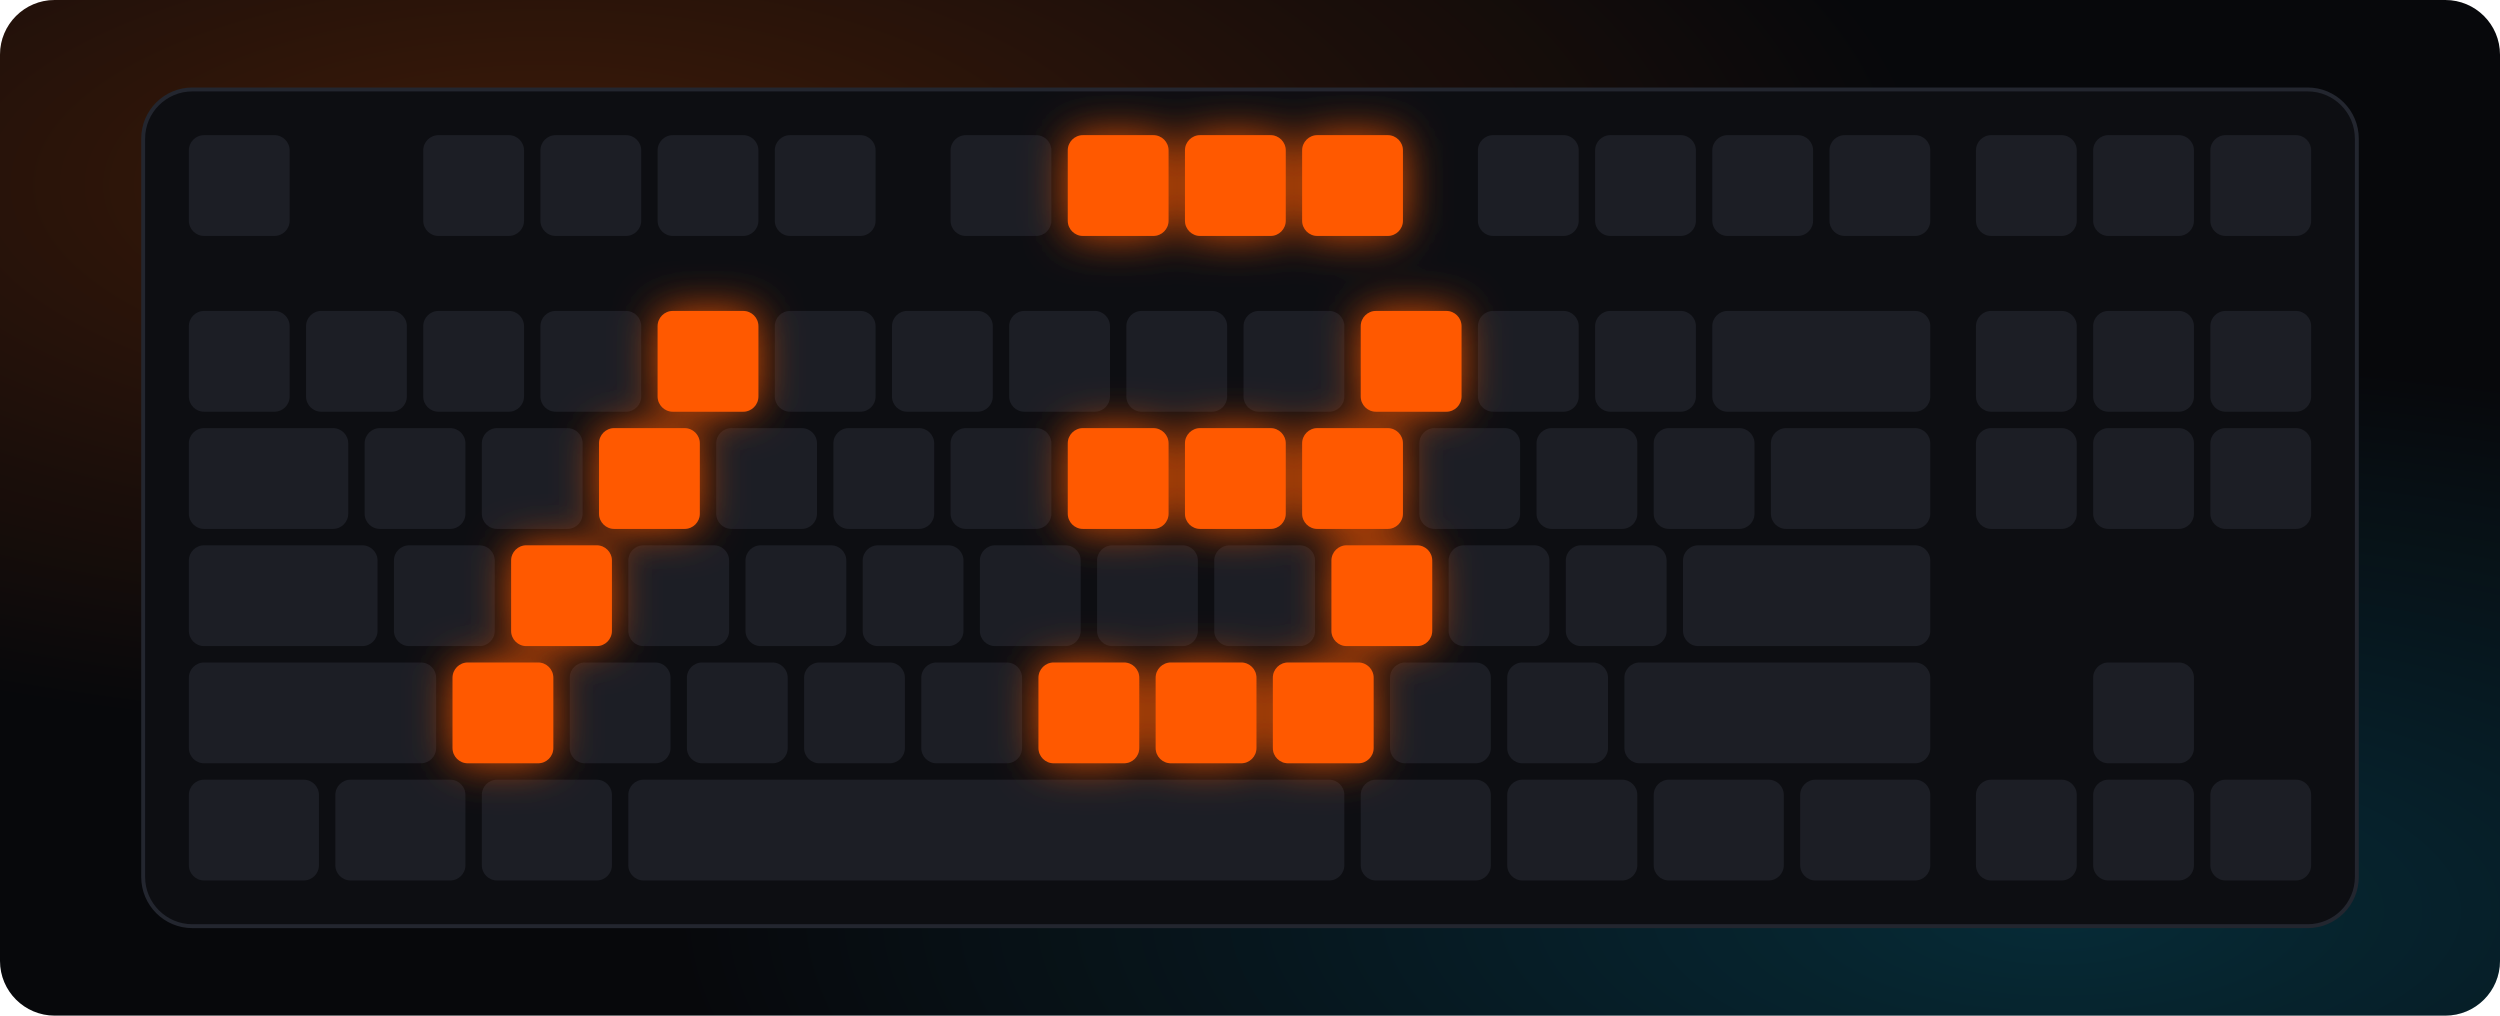
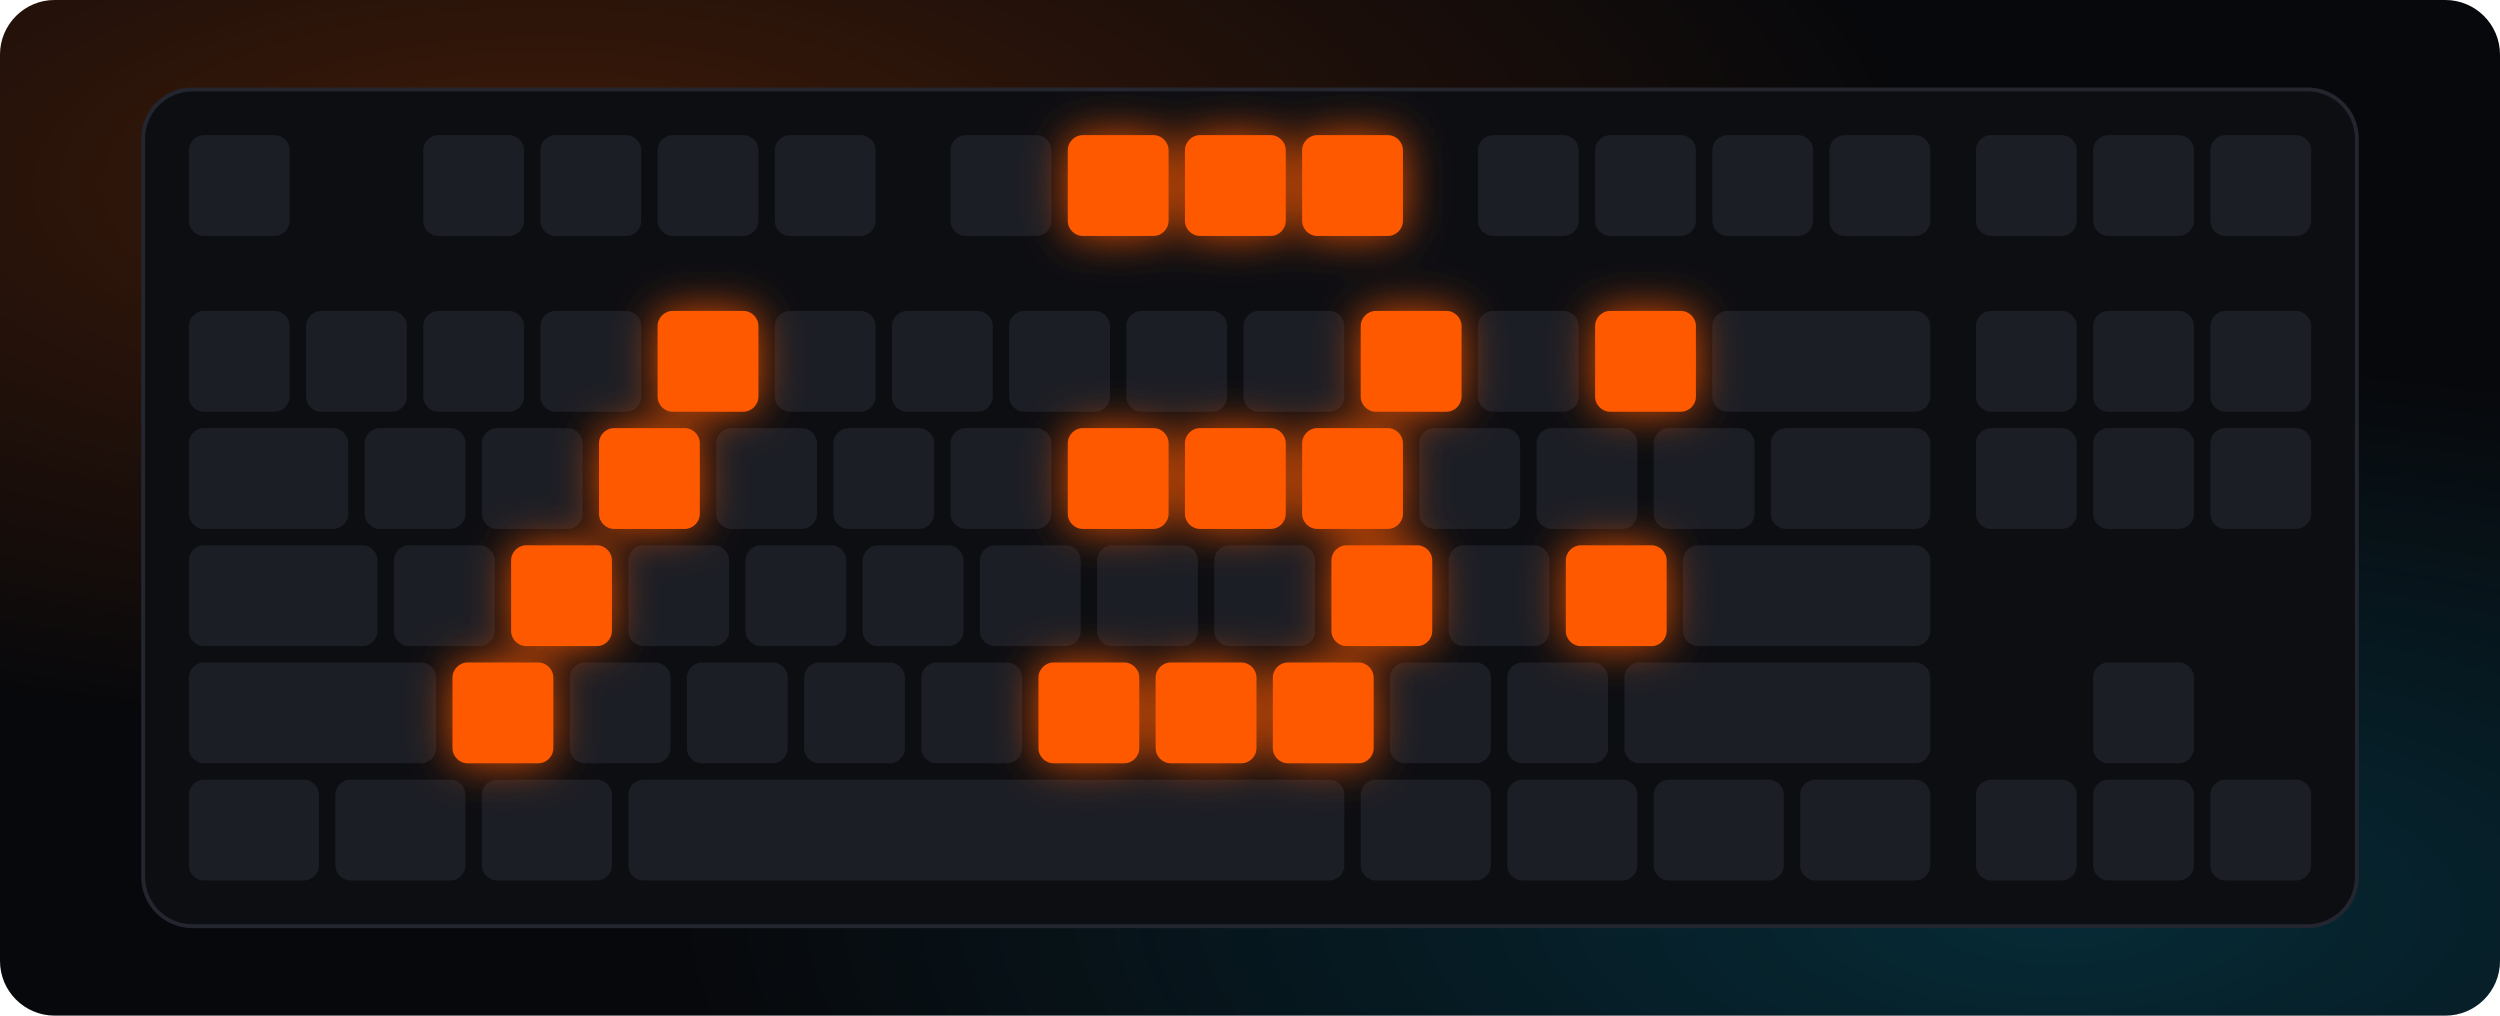
<svg xmlns="http://www.w3.org/2000/svg" viewBox="0 0 1280 520" width="1280" height="520" role="img" aria-label="Keyboard Clock: the time 13:37 drawn in big digits on the RGB keys of a keyboard">
  <defs>
    <filter id="glow" x="-60%" y="-60%" width="220%" height="220%">
      <feGaussianBlur stdDeviation="11" />
    </filter>
    <radialGradient id="ga" cx="22%" cy="18%" r="55%">
      <stop offset="0" stop-color="#ff5a00" stop-opacity=".22" />
      <stop offset="1" stop-color="#ff5a00" stop-opacity="0" />
    </radialGradient>
    <radialGradient id="gb" cx="82%" cy="90%" r="55%">
      <stop offset="0" stop-color="#00c8ff" stop-opacity=".18" />
      <stop offset="1" stop-color="#00c8ff" stop-opacity="0" />
    </radialGradient>
  </defs>
  <style>.h{animation:h 7s ease-in-out infinite}@keyframes h{0%{opacity:0}7.143%{opacity:1}42.857%{opacity:1}50.000%{opacity:0}100%{opacity:0}}.m{opacity:0;animation:m 7s ease-in-out infinite}@keyframes m{0%{opacity:0}50.000%{opacity:0}57.143%{opacity:1}92.857%{opacity:1}100%{opacity:0}}.s0{opacity:0;animation:s0 60s linear -21s infinite}@keyframes s0{0%{opacity:0}0.00%{opacity:0}11.11%{opacity:1}99.5%{opacity:1}100%{opacity:0}}.s1{opacity:0;animation:s1 60s linear -21s infinite}@keyframes s1{0%{opacity:0}11.11%{opacity:0}22.22%{opacity:1}99.5%{opacity:1}100%{opacity:0}}.s2{opacity:0;animation:s2 60s linear -21s infinite}@keyframes s2{0%{opacity:0}22.22%{opacity:0}33.33%{opacity:1}99.5%{opacity:1}100%{opacity:0}}.s3{opacity:0;animation:s3 60s linear -21s infinite}@keyframes s3{0%{opacity:0}33.33%{opacity:0}44.44%{opacity:1}99.5%{opacity:1}100%{opacity:0}}.s4{opacity:0;animation:s4 60s linear -21s infinite}@keyframes s4{0%{opacity:0}44.44%{opacity:0}55.56%{opacity:1}99.5%{opacity:1}100%{opacity:0}}.s5{opacity:0;animation:s5 60s linear -21s infinite}@keyframes s5{0%{opacity:0}55.56%{opacity:0}66.67%{opacity:1}99.5%{opacity:1}100%{opacity:0}}.s6{opacity:0;animation:s6 60s linear -21s infinite}@keyframes s6{0%{opacity:0}66.67%{opacity:0}77.78%{opacity:1}99.5%{opacity:1}100%{opacity:0}}.s7{opacity:0;animation:s7 60s linear -21s infinite}@keyframes s7{0%{opacity:0}77.78%{opacity:0}88.89%{opacity:1}99.5%{opacity:1}100%{opacity:0}}.s8{opacity:0;animation:s8 60s linear -21s infinite}@keyframes s8{0%{opacity:0}88.89%{opacity:0}99.40%{opacity:1}99.5%{opacity:1}100%{opacity:0}}@media (prefers-reduced-motion:reduce){.h,.m,[class^=s]{animation:none}.h{opacity:1}}</style>
  <rect width="1280" height="520" rx="28" fill="#07080b" />
  <rect width="1280" height="520" rx="28" fill="url(#ga)" />
  <rect width="1280" height="520" rx="28" fill="url(#gb)" />
  <rect x="73.3" y="45.8" width="1133.4" height="428.4" rx="25.2" fill="#0d0e12" stroke="#23262f" stroke-width="2" />
  <g fill="#1c1e25">
    <rect x="96.7" y="69.2" width="51.6" height="51.6" rx="7.8" />
    <rect x="216.7" y="69.2" width="51.6" height="51.6" rx="7.8" />
    <rect x="276.7" y="69.2" width="51.6" height="51.6" rx="7.8" />
    <rect x="336.7" y="69.2" width="51.6" height="51.6" rx="7.8" />
    <rect x="396.7" y="69.2" width="51.6" height="51.6" rx="7.8" />
    <rect x="486.7" y="69.2" width="51.6" height="51.6" rx="7.8" />
    <rect x="546.7" y="69.2" width="51.6" height="51.6" rx="7.8" />
    <rect x="606.7" y="69.2" width="51.6" height="51.6" rx="7.8" />
    <rect x="666.7" y="69.2" width="51.6" height="51.6" rx="7.8" />
    <rect x="756.7" y="69.2" width="51.6" height="51.6" rx="7.8" />
    <rect x="816.7" y="69.2" width="51.6" height="51.6" rx="7.8" />
    <rect x="876.7" y="69.2" width="51.6" height="51.6" rx="7.8" />
    <rect x="936.7" y="69.2" width="51.6" height="51.6" rx="7.8" />
    <rect x="1011.7" y="69.2" width="51.6" height="51.6" rx="7.8" />
    <rect x="1071.7" y="69.2" width="51.6" height="51.6" rx="7.8" />
    <rect x="1131.7" y="69.2" width="51.6" height="51.6" rx="7.8" />
    <rect x="96.7" y="159.2" width="51.6" height="51.6" rx="7.8" />
    <rect x="156.7" y="159.2" width="51.6" height="51.6" rx="7.8" />
    <rect x="216.7" y="159.2" width="51.6" height="51.6" rx="7.8" />
    <rect x="276.7" y="159.2" width="51.6" height="51.6" rx="7.8" />
    <rect x="336.7" y="159.2" width="51.6" height="51.6" rx="7.8" />
    <rect x="396.7" y="159.2" width="51.6" height="51.6" rx="7.8" />
    <rect x="456.7" y="159.2" width="51.6" height="51.6" rx="7.8" />
    <rect x="516.7" y="159.2" width="51.6" height="51.6" rx="7.8" />
    <rect x="576.7" y="159.2" width="51.6" height="51.6" rx="7.8" />
    <rect x="636.7" y="159.2" width="51.6" height="51.6" rx="7.8" />
    <rect x="696.7" y="159.2" width="51.6" height="51.6" rx="7.8" />
    <rect x="756.7" y="159.2" width="51.6" height="51.6" rx="7.8" />
    <rect x="816.7" y="159.2" width="51.6" height="51.6" rx="7.8" />
    <rect x="876.7" y="159.2" width="111.6" height="51.6" rx="7.8" />
    <rect x="1011.7" y="159.2" width="51.6" height="51.6" rx="7.8" />
    <rect x="1071.7" y="159.2" width="51.6" height="51.6" rx="7.8" />
    <rect x="1131.7" y="159.2" width="51.6" height="51.6" rx="7.8" />
    <rect x="96.7" y="219.2" width="81.6" height="51.6" rx="7.8" />
    <rect x="186.7" y="219.2" width="51.6" height="51.6" rx="7.8" />
    <rect x="246.7" y="219.2" width="51.6" height="51.6" rx="7.8" />
    <rect x="306.7" y="219.2" width="51.6" height="51.6" rx="7.8" />
    <rect x="366.7" y="219.2" width="51.6" height="51.6" rx="7.8" />
    <rect x="426.7" y="219.2" width="51.6" height="51.6" rx="7.8" />
    <rect x="486.7" y="219.2" width="51.6" height="51.6" rx="7.8" />
    <rect x="546.7" y="219.2" width="51.6" height="51.6" rx="7.8" />
    <rect x="606.7" y="219.2" width="51.6" height="51.6" rx="7.8" />
    <rect x="666.7" y="219.2" width="51.6" height="51.6" rx="7.8" />
    <rect x="726.7" y="219.2" width="51.6" height="51.6" rx="7.8" />
    <rect x="786.7" y="219.2" width="51.6" height="51.6" rx="7.8" />
    <rect x="846.7" y="219.2" width="51.6" height="51.6" rx="7.8" />
    <rect x="906.7" y="219.2" width="81.6" height="51.6" rx="7.8" />
    <rect x="1011.7" y="219.2" width="51.6" height="51.6" rx="7.8" />
    <rect x="1071.7" y="219.2" width="51.6" height="51.6" rx="7.8" />
    <rect x="1131.7" y="219.2" width="51.6" height="51.6" rx="7.8" />
    <rect x="96.7" y="279.2" width="96.6" height="51.6" rx="7.8" />
    <rect x="201.7" y="279.2" width="51.6" height="51.6" rx="7.8" />
    <rect x="261.7" y="279.2" width="51.6" height="51.6" rx="7.8" />
    <rect x="321.7" y="279.2" width="51.6" height="51.6" rx="7.8" />
    <rect x="381.7" y="279.2" width="51.6" height="51.6" rx="7.8" />
    <rect x="441.7" y="279.2" width="51.6" height="51.6" rx="7.8" />
    <rect x="501.7" y="279.2" width="51.6" height="51.6" rx="7.8" />
    <rect x="561.7" y="279.2" width="51.6" height="51.6" rx="7.8" />
    <rect x="621.7" y="279.2" width="51.6" height="51.6" rx="7.8" />
    <rect x="681.7" y="279.2" width="51.6" height="51.6" rx="7.8" />
    <rect x="741.7" y="279.2" width="51.6" height="51.6" rx="7.8" />
    <rect x="801.7" y="279.2" width="51.6" height="51.6" rx="7.8" />
    <rect x="861.7" y="279.2" width="126.6" height="51.6" rx="7.8" />
    <rect x="96.7" y="339.2" width="126.6" height="51.6" rx="7.8" />
    <rect x="231.7" y="339.2" width="51.6" height="51.6" rx="7.8" />
    <rect x="291.7" y="339.2" width="51.6" height="51.6" rx="7.8" />
    <rect x="351.7" y="339.2" width="51.6" height="51.6" rx="7.8" />
    <rect x="411.7" y="339.2" width="51.6" height="51.6" rx="7.8" />
    <rect x="471.7" y="339.2" width="51.6" height="51.6" rx="7.8" />
    <rect x="531.7" y="339.2" width="51.6" height="51.6" rx="7.8" />
    <rect x="591.7" y="339.2" width="51.6" height="51.6" rx="7.8" />
    <rect x="651.7" y="339.2" width="51.6" height="51.6" rx="7.8" />
    <rect x="711.7" y="339.2" width="51.6" height="51.6" rx="7.8" />
    <rect x="771.7" y="339.2" width="51.6" height="51.6" rx="7.8" />
    <rect x="831.7" y="339.2" width="156.6" height="51.6" rx="7.8" />
    <rect x="1071.7" y="339.2" width="51.6" height="51.6" rx="7.8" />
    <rect x="96.7" y="399.2" width="66.6" height="51.6" rx="7.8" />
    <rect x="171.7" y="399.2" width="66.6" height="51.6" rx="7.8" />
    <rect x="246.7" y="399.2" width="66.6" height="51.6" rx="7.8" />
    <rect x="321.7" y="399.2" width="366.6" height="51.6" rx="7.8" />
    <rect x="696.7" y="399.2" width="66.6" height="51.6" rx="7.8" />
    <rect x="771.7" y="399.2" width="66.6" height="51.6" rx="7.8" />
    <rect x="846.7" y="399.2" width="66.6" height="51.6" rx="7.8" />
    <rect x="921.7" y="399.2" width="66.6" height="51.6" rx="7.8" />
    <rect x="1011.7" y="399.2" width="51.6" height="51.6" rx="7.8" />
    <rect x="1071.7" y="399.2" width="51.6" height="51.6" rx="7.8" />
    <rect x="1131.7" y="399.2" width="51.6" height="51.6" rx="7.8" />
  </g>
  <g class="h">
    <g filter="url(#glow)" opacity=".85">
      <rect x="546.7" y="69.2" width="51.6" height="51.6" rx="7.8" fill="#ff5900" />
      <rect x="606.7" y="69.2" width="51.6" height="51.6" rx="7.8" fill="#ff5900" />
      <rect x="666.7" y="69.2" width="51.6" height="51.6" rx="7.8" fill="#ff5900" />
      <rect x="336.7" y="159.2" width="51.6" height="51.6" rx="7.8" fill="#ff5900" />
      <rect x="696.7" y="159.2" width="51.6" height="51.6" rx="7.8" fill="#ff5900" />
+       <rect x="816.7" y="159.2" width="51.6" height="51.6" rx="7.8" fill="#ff5900" />
      <rect x="306.7" y="219.2" width="51.6" height="51.6" rx="7.8" fill="#ff5900" />
      <rect x="546.7" y="219.2" width="51.6" height="51.6" rx="7.8" fill="#ff5900" />
      <rect x="606.7" y="219.2" width="51.6" height="51.6" rx="7.8" fill="#ff5900" />
      <rect x="666.7" y="219.2" width="51.6" height="51.6" rx="7.8" fill="#ff5900" />
      <rect x="261.7" y="279.2" width="51.6" height="51.6" rx="7.8" fill="#ff5900" />
      <rect x="681.7" y="279.2" width="51.6" height="51.6" rx="7.8" fill="#ff5900" />
+       <rect x="801.7" y="279.2" width="51.6" height="51.6" rx="7.8" fill="#ff5900" />
      <rect x="231.7" y="339.2" width="51.6" height="51.6" rx="7.8" fill="#ff5900" />
      <rect x="531.7" y="339.2" width="51.6" height="51.6" rx="7.8" fill="#ff5900" />
      <rect x="591.7" y="339.2" width="51.6" height="51.6" rx="7.8" fill="#ff5900" />
      <rect x="651.7" y="339.2" width="51.6" height="51.6" rx="7.8" fill="#ff5900" />
    </g>
    <rect x="546.7" y="69.2" width="51.6" height="51.6" rx="7.8" fill="#ff5900" />
    <rect x="606.7" y="69.2" width="51.6" height="51.6" rx="7.8" fill="#ff5900" />
    <rect x="666.7" y="69.2" width="51.6" height="51.6" rx="7.8" fill="#ff5900" />
    <rect x="336.7" y="159.2" width="51.6" height="51.6" rx="7.8" fill="#ff5900" />
    <rect x="696.7" y="159.2" width="51.6" height="51.6" rx="7.8" fill="#ff5900" />
+     <rect x="816.7" y="159.2" width="51.6" height="51.6" rx="7.8" fill="#ff5900" />
    <rect x="306.7" y="219.2" width="51.6" height="51.6" rx="7.8" fill="#ff5900" />
    <rect x="546.7" y="219.2" width="51.6" height="51.6" rx="7.8" fill="#ff5900" />
    <rect x="606.7" y="219.2" width="51.6" height="51.6" rx="7.8" fill="#ff5900" />
    <rect x="666.7" y="219.2" width="51.6" height="51.6" rx="7.8" fill="#ff5900" />
    <rect x="261.7" y="279.2" width="51.6" height="51.6" rx="7.8" fill="#ff5900" />
    <rect x="681.7" y="279.2" width="51.6" height="51.6" rx="7.8" fill="#ff5900" />
+     <rect x="801.7" y="279.2" width="51.6" height="51.6" rx="7.8" fill="#ff5900" />
    <rect x="231.7" y="339.2" width="51.6" height="51.6" rx="7.8" fill="#ff5900" />
    <rect x="531.7" y="339.2" width="51.6" height="51.6" rx="7.8" fill="#ff5900" />
    <rect x="591.7" y="339.2" width="51.6" height="51.6" rx="7.8" fill="#ff5900" />
    <rect x="651.7" y="339.2" width="51.6" height="51.6" rx="7.8" fill="#ff5900" />
  </g>
  <g class="m">
    <g filter="url(#glow)" opacity=".85">
      <rect x="276.7" y="69.2" width="51.6" height="51.6" rx="7.8" fill="#00ccff" />
      <rect x="336.7" y="69.2" width="51.6" height="51.6" rx="7.8" fill="#00ccff" />
      <rect x="396.7" y="69.2" width="51.6" height="51.6" rx="7.8" fill="#00ccff" />
      <rect x="486.7" y="69.2" width="51.6" height="51.6" rx="7.8" fill="#00ccff" />
      <rect x="546.7" y="69.2" width="51.6" height="51.6" rx="7.8" fill="#00ccff" />
      <rect x="606.7" y="69.2" width="51.6" height="51.6" rx="7.8" fill="#00ccff" />
      <rect x="666.7" y="69.2" width="51.6" height="51.6" rx="7.8" fill="#00ccff" />
+       <rect x="96.7" y="159.2" width="51.6" height="51.6" rx="7.8" fill="#00ccff" />
      <rect x="396.7" y="159.2" width="51.6" height="51.6" rx="7.8" fill="#00ccff" />
      <rect x="636.7" y="159.2" width="51.6" height="51.6" rx="7.8" fill="#00ccff" />
      <rect x="246.7" y="219.2" width="51.6" height="51.6" rx="7.8" fill="#00ccff" />
      <rect x="306.7" y="219.2" width="51.6" height="51.6" rx="7.8" fill="#00ccff" />
      <rect x="366.7" y="219.2" width="51.6" height="51.6" rx="7.8" fill="#00ccff" />
      <rect x="606.7" y="219.2" width="51.6" height="51.6" rx="7.8" fill="#00ccff" />
+       <rect x="96.7" y="279.2" width="96.6" height="51.6" rx="7.8" fill="#00ccff" />
      <rect x="381.7" y="279.2" width="51.6" height="51.6" rx="7.8" fill="#00ccff" />
      <rect x="561.7" y="279.2" width="51.6" height="51.6" rx="7.8" fill="#00ccff" />
      <rect x="231.7" y="339.2" width="51.6" height="51.6" rx="7.8" fill="#00ccff" />
      <rect x="291.7" y="339.2" width="51.6" height="51.6" rx="7.8" fill="#00ccff" />
      <rect x="351.7" y="339.2" width="51.6" height="51.6" rx="7.8" fill="#00ccff" />
      <rect x="531.7" y="339.2" width="51.6" height="51.6" rx="7.8" fill="#00ccff" />
    </g>
    <rect x="276.7" y="69.2" width="51.6" height="51.6" rx="7.8" fill="#00ccff" />
    <rect x="336.7" y="69.2" width="51.6" height="51.6" rx="7.8" fill="#00ccff" />
    <rect x="396.7" y="69.2" width="51.6" height="51.6" rx="7.8" fill="#00ccff" />
    <rect x="486.7" y="69.2" width="51.6" height="51.6" rx="7.8" fill="#00ccff" />
    <rect x="546.7" y="69.2" width="51.6" height="51.6" rx="7.8" fill="#00ccff" />
    <rect x="606.7" y="69.2" width="51.6" height="51.6" rx="7.8" fill="#00ccff" />
    <rect x="666.7" y="69.2" width="51.6" height="51.6" rx="7.8" fill="#00ccff" />
+     <rect x="96.7" y="159.2" width="51.6" height="51.6" rx="7.8" fill="#00ccff" />
    <rect x="396.7" y="159.2" width="51.6" height="51.6" rx="7.8" fill="#00ccff" />
    <rect x="636.7" y="159.2" width="51.6" height="51.6" rx="7.8" fill="#00ccff" />
    <rect x="246.7" y="219.2" width="51.6" height="51.6" rx="7.8" fill="#00ccff" />
    <rect x="306.7" y="219.2" width="51.6" height="51.6" rx="7.8" fill="#00ccff" />
    <rect x="366.7" y="219.2" width="51.6" height="51.6" rx="7.8" fill="#00ccff" />
    <rect x="606.7" y="219.2" width="51.6" height="51.6" rx="7.8" fill="#00ccff" />
+     <rect x="96.7" y="279.2" width="96.6" height="51.6" rx="7.8" fill="#00ccff" />
    <rect x="381.7" y="279.2" width="51.6" height="51.6" rx="7.8" fill="#00ccff" />
    <rect x="561.7" y="279.2" width="51.6" height="51.6" rx="7.8" fill="#00ccff" />
    <rect x="231.7" y="339.2" width="51.6" height="51.6" rx="7.8" fill="#00ccff" />
    <rect x="291.7" y="339.2" width="51.6" height="51.6" rx="7.8" fill="#00ccff" />
    <rect x="351.7" y="339.2" width="51.6" height="51.6" rx="7.8" fill="#00ccff" />
    <rect x="531.7" y="339.2" width="51.6" height="51.6" rx="7.8" fill="#00ccff" />
  </g>
  <g class="s0">
    <g filter="url(#glow)" opacity=".85">
      <rect x="1011.7" y="69.2" width="51.6" height="51.6" rx="7.8" fill="#dee2ec" />
    </g>
    <rect x="1011.7" y="69.2" width="51.6" height="51.6" rx="7.8" fill="#dee2ec" />
  </g>
  <g class="s1">
    <g filter="url(#glow)" opacity=".85">
      <rect x="1071.7" y="69.2" width="51.6" height="51.6" rx="7.8" fill="#dee2ec" />
    </g>
    <rect x="1071.7" y="69.2" width="51.6" height="51.6" rx="7.8" fill="#dee2ec" />
  </g>
  <g class="s2">
    <g filter="url(#glow)" opacity=".85">
      <rect x="1131.7" y="69.2" width="51.6" height="51.6" rx="7.8" fill="#dee2ec" />
    </g>
    <rect x="1131.7" y="69.2" width="51.6" height="51.6" rx="7.8" fill="#dee2ec" />
  </g>
  <g class="s3">
    <g filter="url(#glow)" opacity=".85">
      <rect x="1011.7" y="159.2" width="51.6" height="51.6" rx="7.8" fill="#dee2ec" />
    </g>
    <rect x="1011.7" y="159.2" width="51.6" height="51.6" rx="7.8" fill="#dee2ec" />
  </g>
  <g class="s4">
    <g filter="url(#glow)" opacity=".85">
      <rect x="1071.7" y="159.2" width="51.6" height="51.6" rx="7.8" fill="#dee2ec" />
    </g>
    <rect x="1071.7" y="159.2" width="51.6" height="51.6" rx="7.8" fill="#dee2ec" />
  </g>
  <g class="s5">
    <g filter="url(#glow)" opacity=".85">
      <rect x="1131.7" y="159.2" width="51.6" height="51.6" rx="7.8" fill="#dee2ec" />
    </g>
    <rect x="1131.7" y="159.2" width="51.6" height="51.6" rx="7.8" fill="#dee2ec" />
  </g>
  <g class="s6">
    <g filter="url(#glow)" opacity=".85">
      <rect x="1011.7" y="219.2" width="51.6" height="51.6" rx="7.8" fill="#dee2ec" />
    </g>
    <rect x="1011.7" y="219.2" width="51.6" height="51.6" rx="7.8" fill="#dee2ec" />
  </g>
  <g class="s7">
    <g filter="url(#glow)" opacity=".85">
      <rect x="1071.7" y="219.2" width="51.6" height="51.6" rx="7.8" fill="#dee2ec" />
    </g>
    <rect x="1071.7" y="219.2" width="51.6" height="51.6" rx="7.8" fill="#dee2ec" />
  </g>
  <g class="s8">
    <g filter="url(#glow)" opacity=".85">
      <rect x="1131.7" y="219.2" width="51.6" height="51.6" rx="7.8" fill="#dee2ec" />
    </g>
    <rect x="1131.7" y="219.2" width="51.6" height="51.6" rx="7.8" fill="#dee2ec" />
  </g>
</svg>
